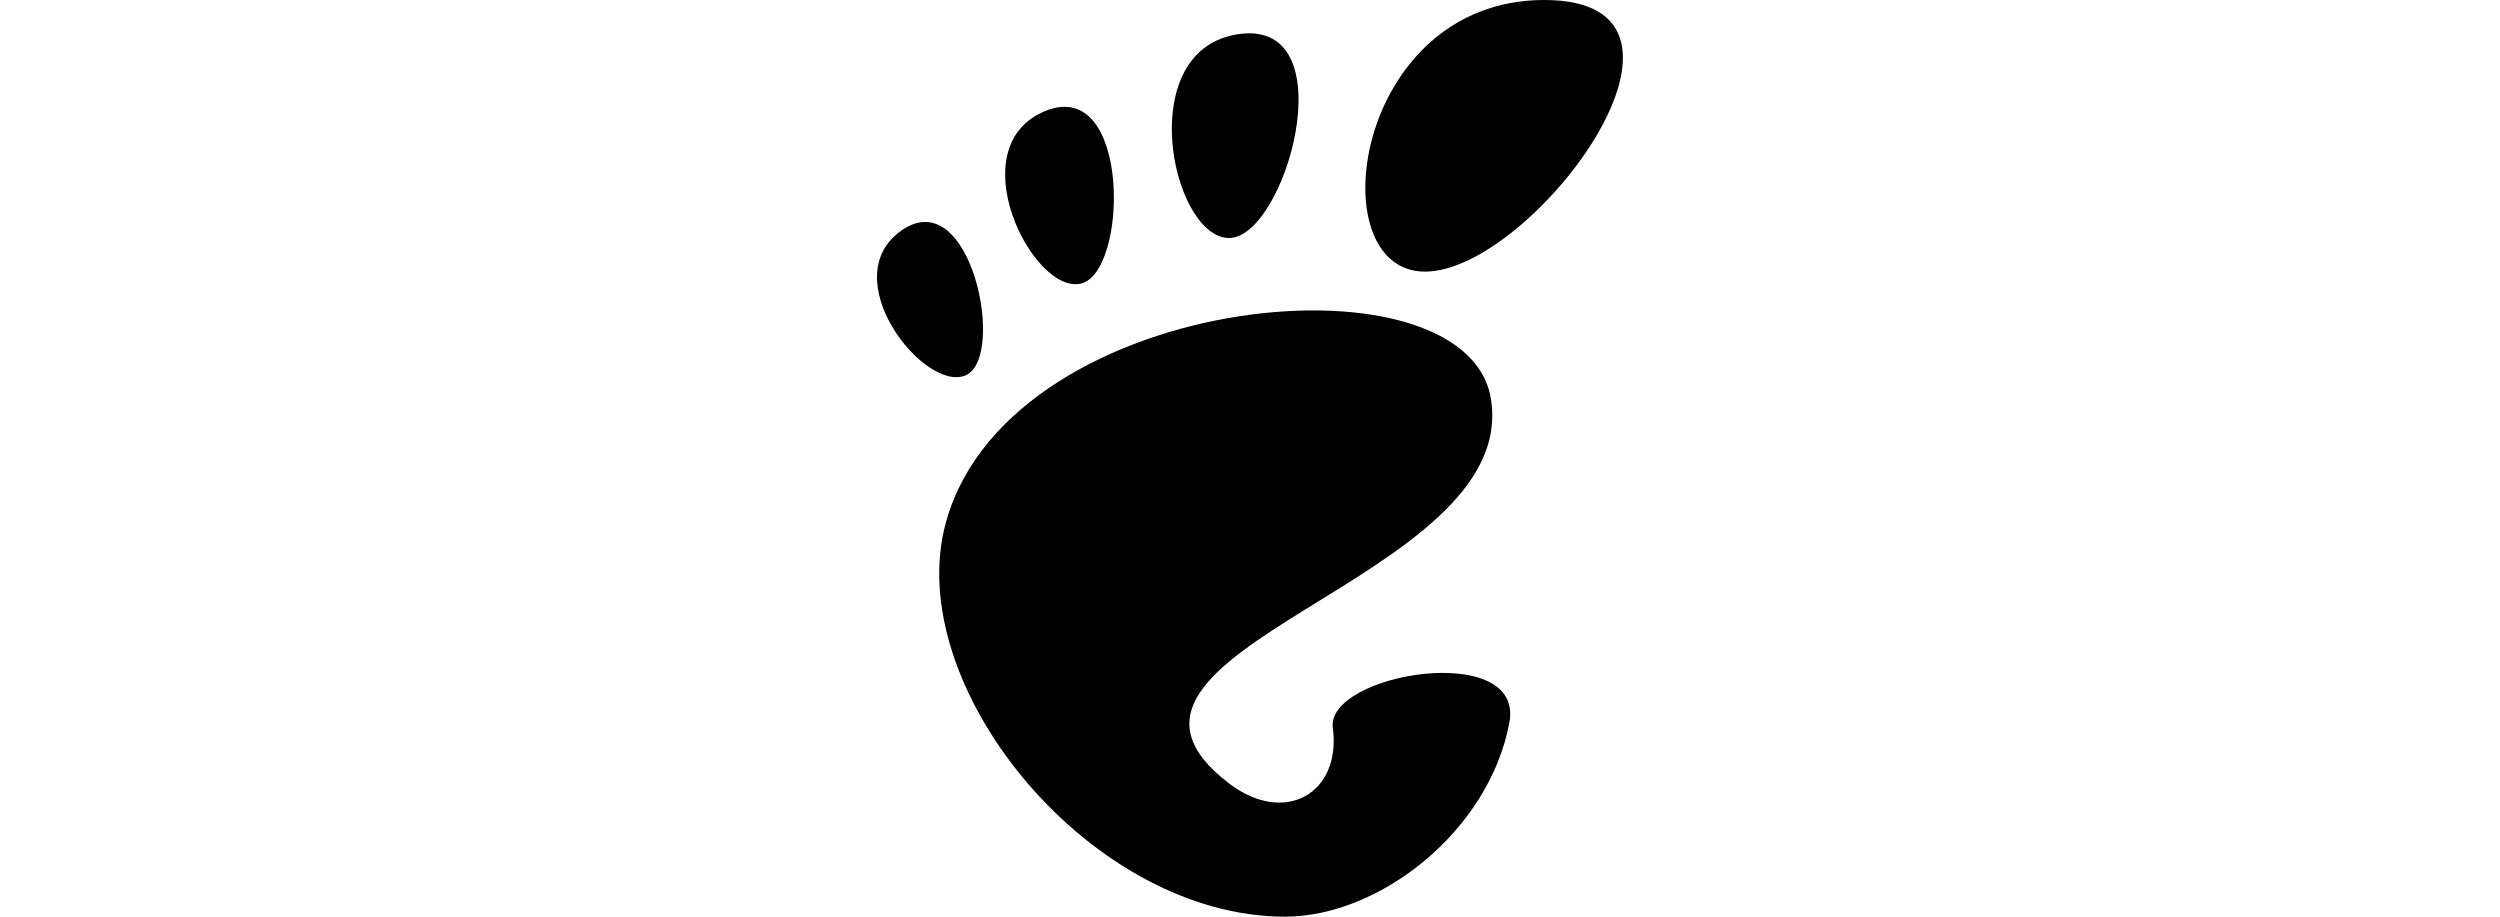
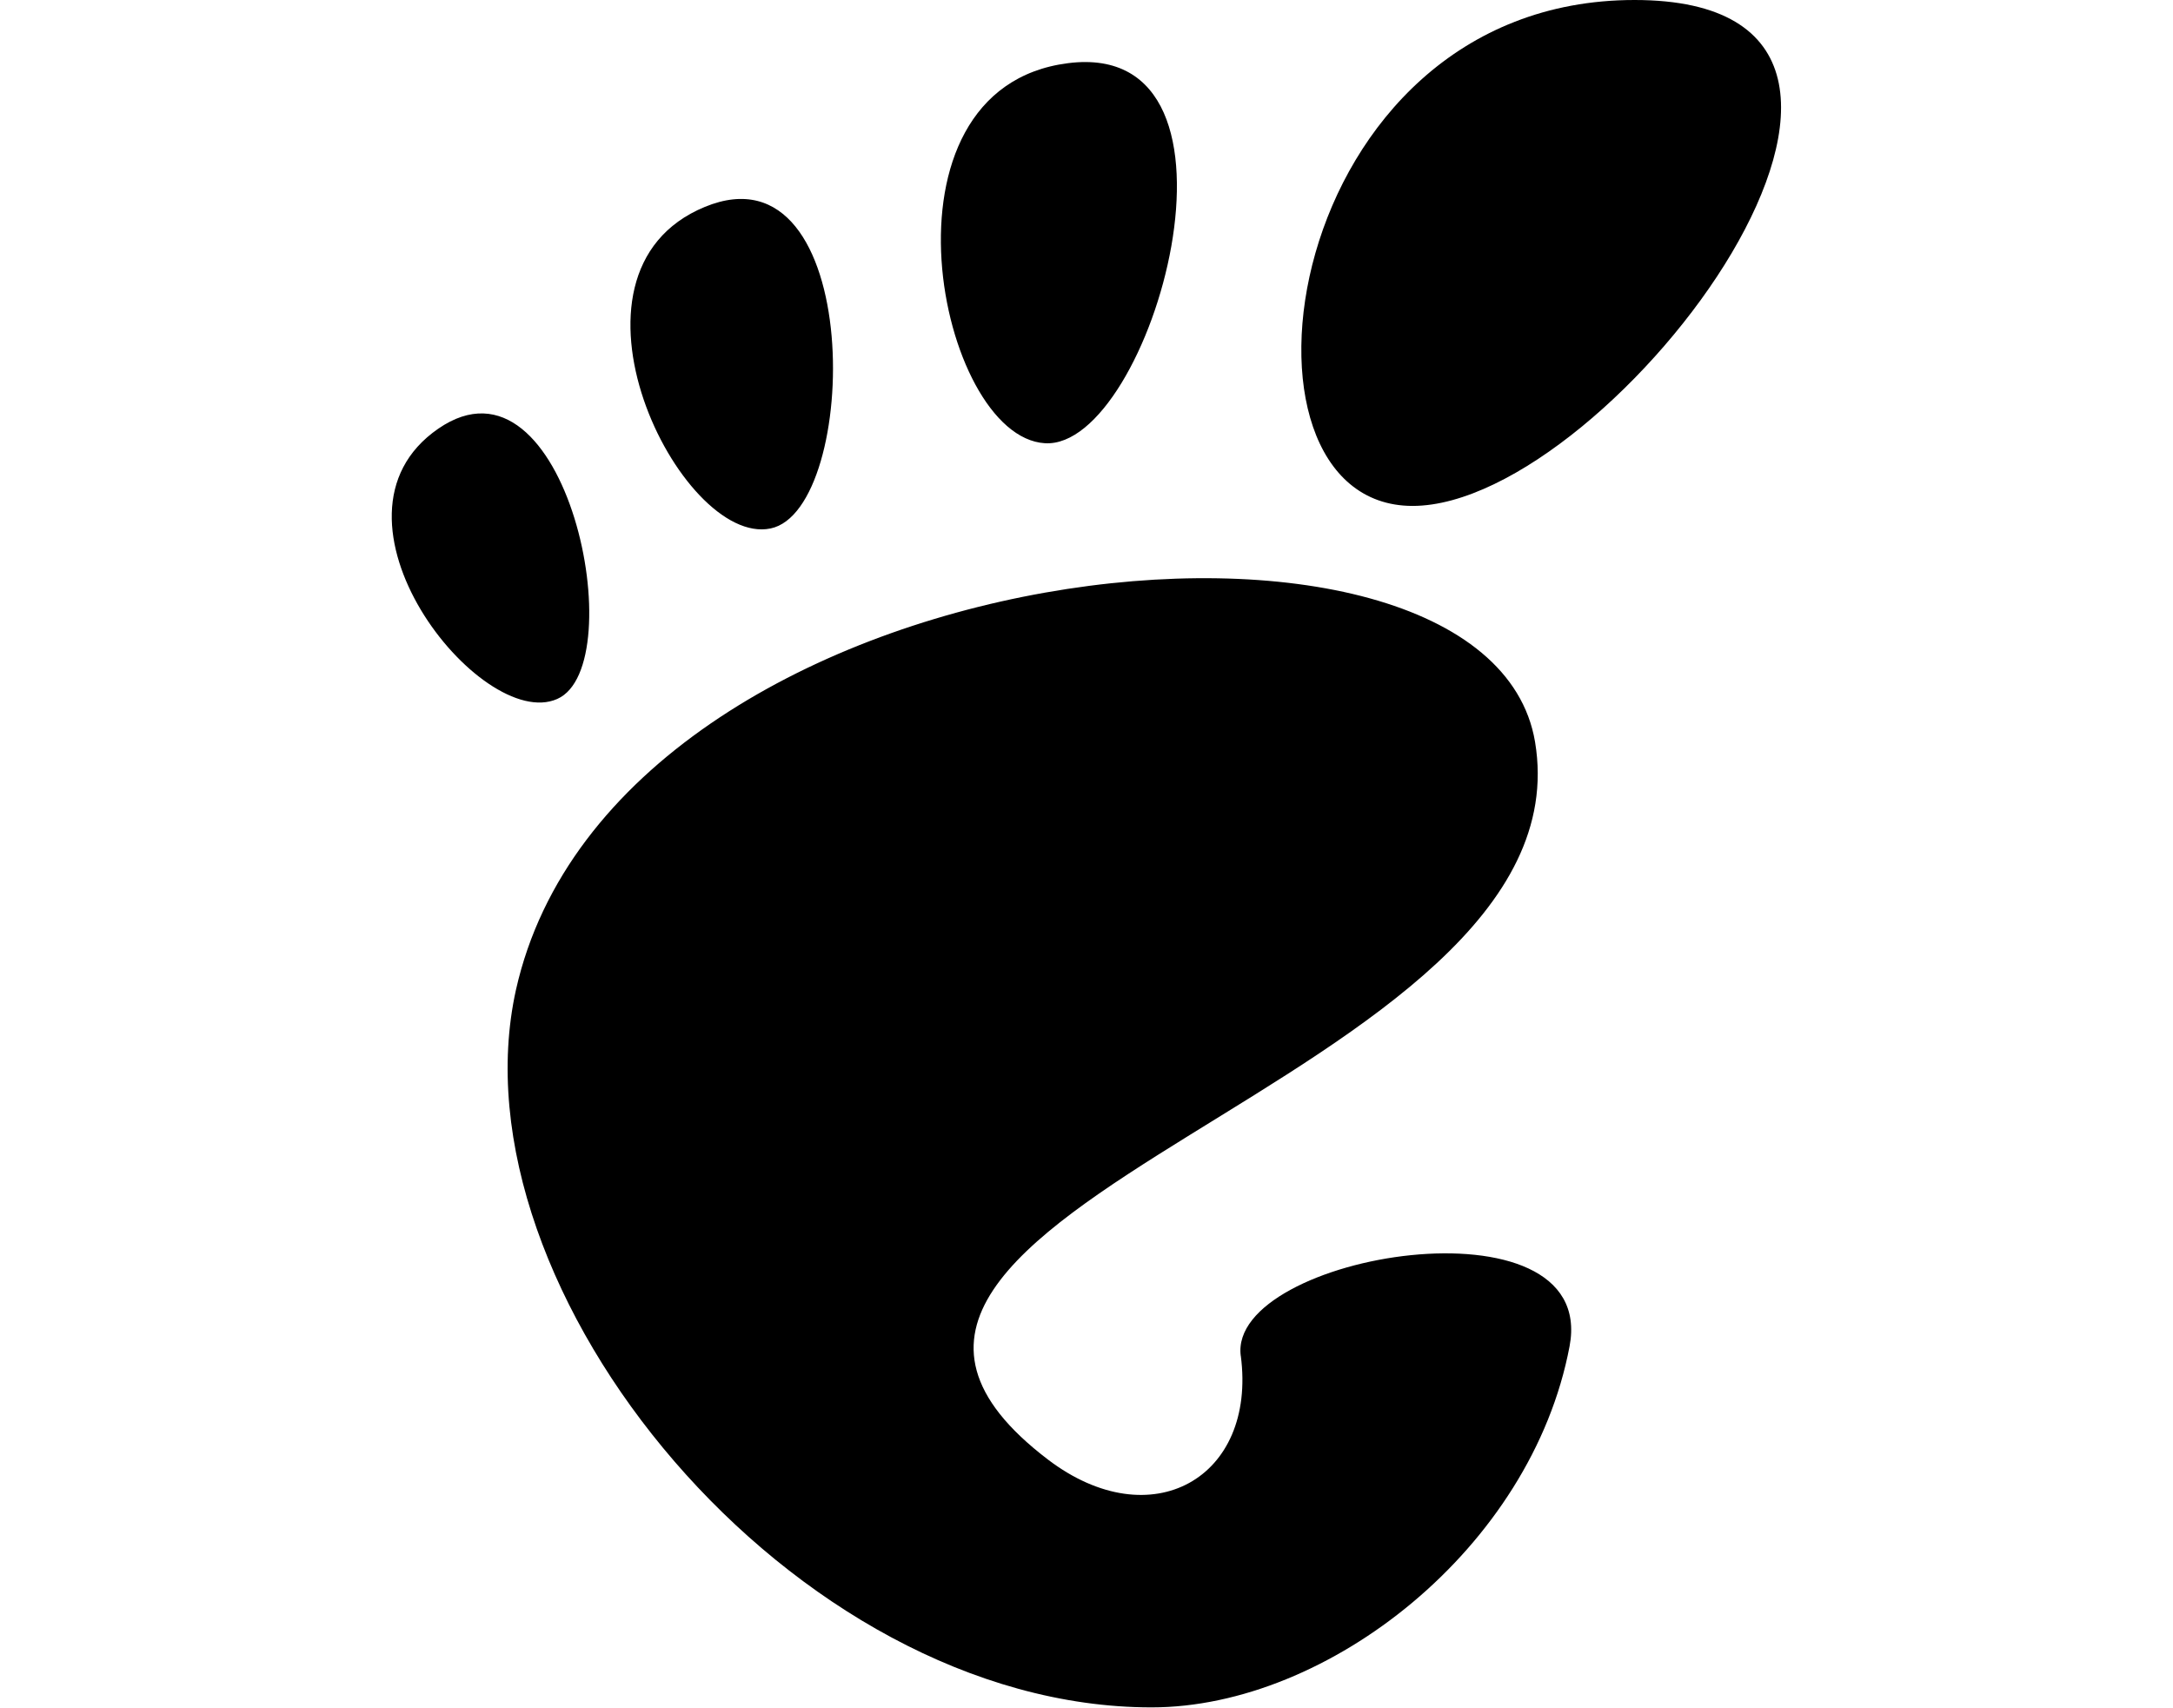
- <svg xmlns="http://www.w3.org/2000/svg" width="60" height="22" viewBox="0 0 32 32">
+ <svg xmlns="http://www.w3.org/2000/svg" width="28" height="22" viewBox="0 0 32 32">
  <path fill="currentColor" d="M26.272 0c-6.657 0-7.906 9.482-4.16 9.482S32.93 0 26.272 0zM15.22 8.307c1.994.122 4.182-7.6.434-7.123s-2.43 7.002-.434 7.123zM6.08 13.1c1.418-.624.183-6.73-2.23-5.065s.8 5.7 2.23 5.065zm3.996-3.195c1.688-.344 1.78-7.27-1.23-6.027s-.457 6.372 1.23 6.027zm8.816 15.507c.3 2.288-1.678 3.417-3.615 1.943-6.166-4.694 10.2-7.036 9.13-13.45-.896-5.324-17.23-3.685-19.1 4.645C4.057 24.184 10.5 32 17.22 32c3.307 0 7.12-2.986 7.834-6.768.545-2.884-6.413-1.73-6.163.18z" />
</svg>
